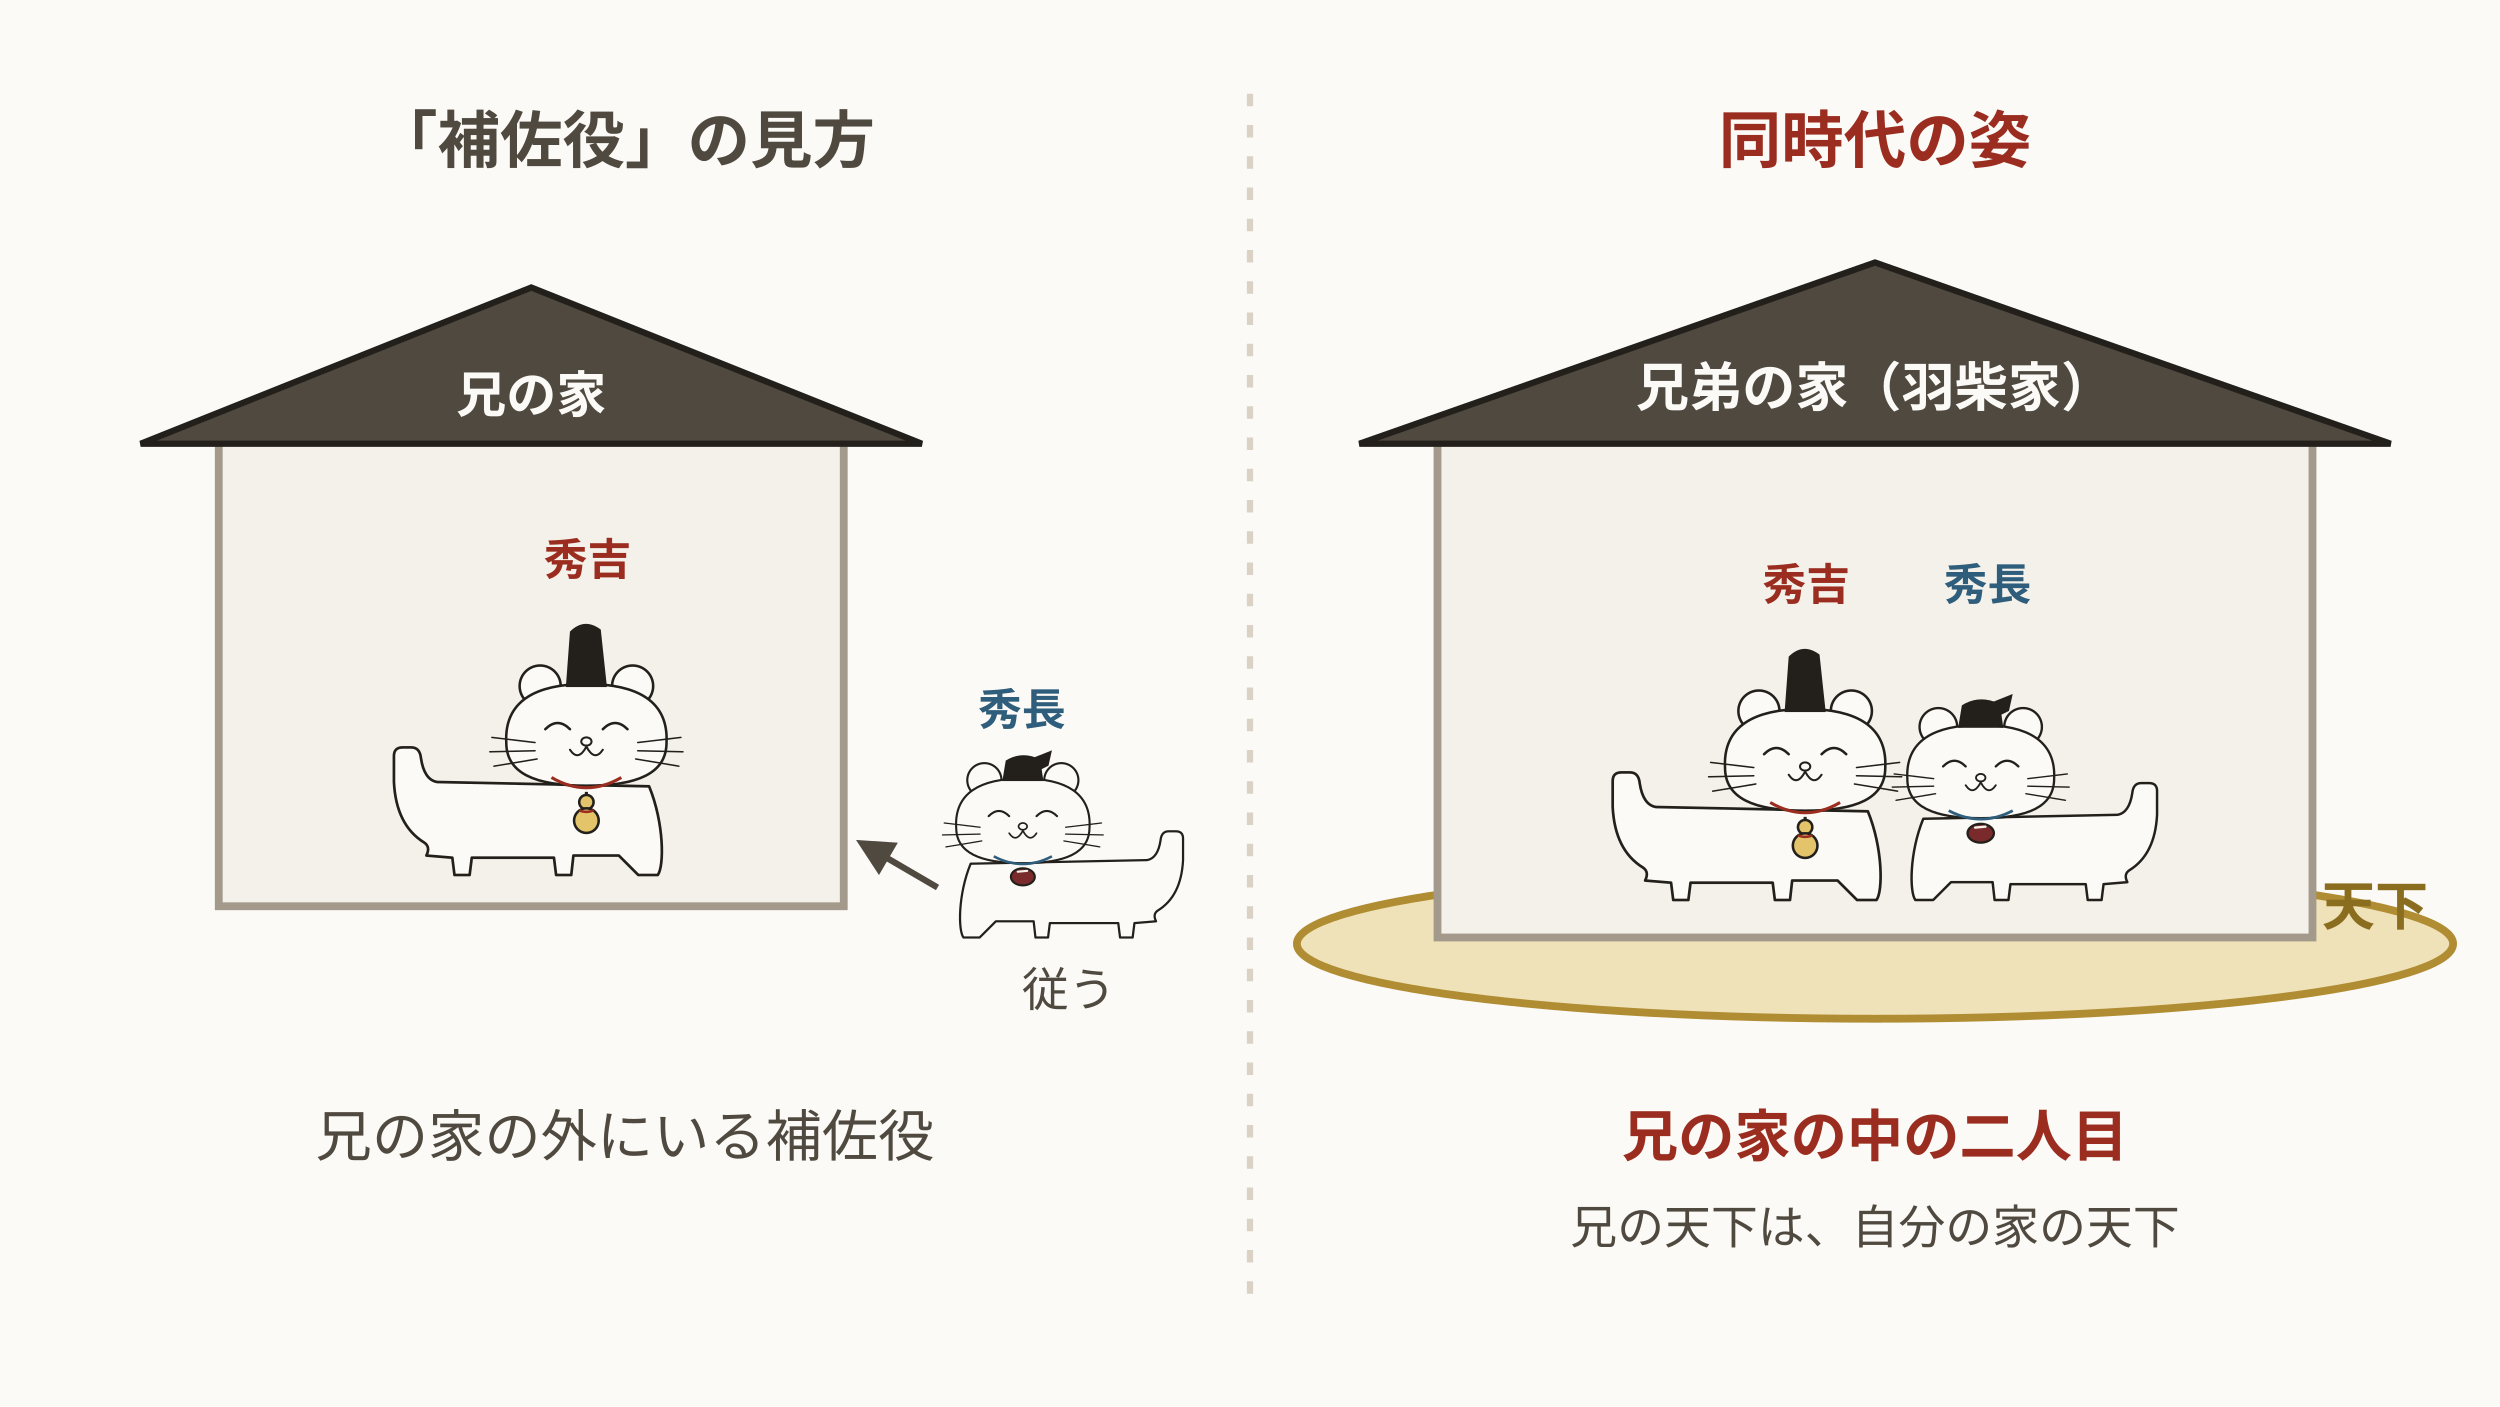
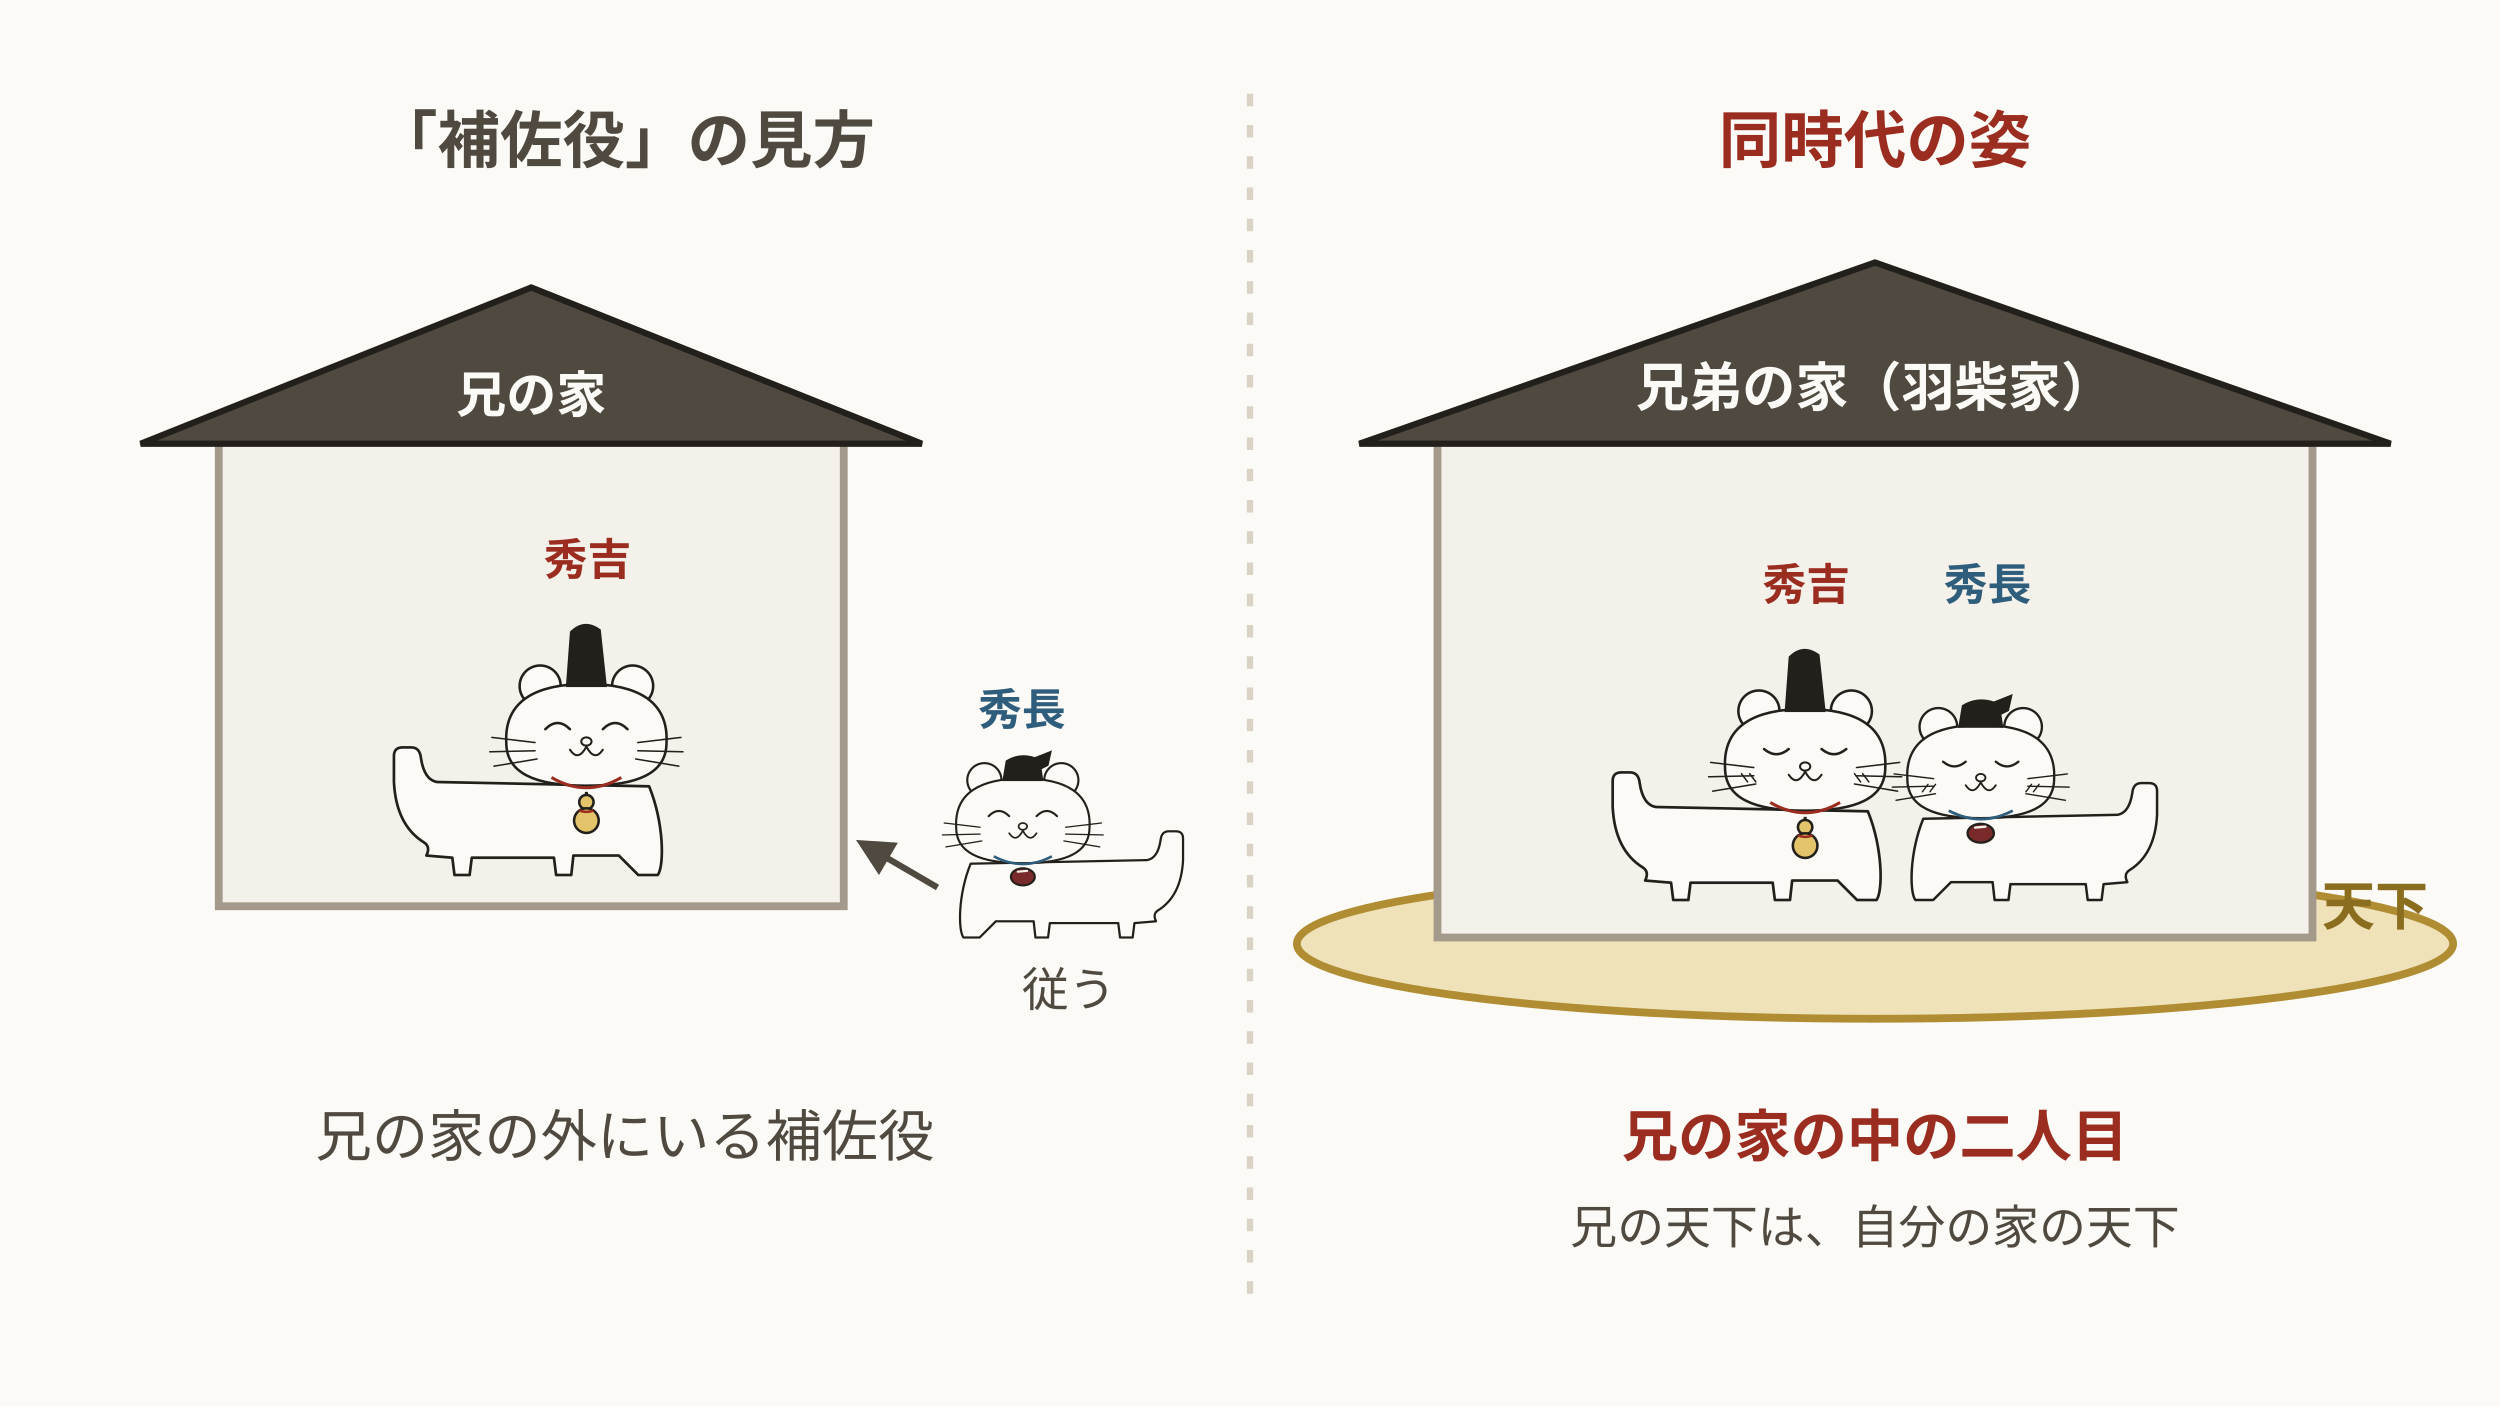
- <svg xmlns="http://www.w3.org/2000/svg" viewBox="0 0 800 450" role="img" aria-label="二つの見方を比べるイメージイラスト。左は「補佐役」の見方で、兄の家の外に弟が立って従う。右は同時代の姿で、天下の上に建つ兄の家の中に兄と弟が並ぶ。人物はみな服を着ない四つ足の猫のキャラ（ぱぱねこ）で描き、秀吉は立烏帽子と首の瓢箪、秀長は折烏帽子と首の小豆で見分ける">
+ <svg xmlns="http://www.w3.org/2000/svg" viewBox="0 0 800 450" role="img" aria-label="二つの見方を比べるイメージイラスト。左は「補佐役」の見方で、兄の家の外に弟が立って従う。右は同時代の姿で、天下の上に建つ兄の家の中に兄と弟が並ぶ。右の家の中の兄弟は楽しげな顔。人物はみな服を着ない四つ足の猫のキャラ（ぱぱねこ）で描き、秀吉は立烏帽子と首の瓢箪、秀長は折烏帽子と首の小豆で見分ける">
  <defs>
+     <g id="pn-ex-cover">
+       <path d="M-47,-24 H47 V40 H-47 Z" fill="#fbfaf6" stroke="none" />
+       <ellipse cx="0" cy="9" rx="5" ry="4" fill="none" stroke="#23201c" stroke-width="2" />
+     </g>
+     <g id="pn-ex-ki" fill="none" stroke="#23201c" stroke-linecap="round" stroke-linejoin="round">
+       <use href="#pn-ex-cover" />
+       <path d="M-44,0 Q-29,-20 -14,0 M14,0 Q29,-20 44,0" stroke-width="3" />
+       <path d="M-16,17 Q-8,27 0,14 Q8,27 16,17" stroke-width="2" />
+       <path d="M-9,23 Q0,42 9,23 Q0,27 -9,23 Z" fill="#23201c" stroke-width="1.5" />
+       <path d="M-64,24 l6,-8 M-56,24 l6,-8 M-48,24 l6,-8 M42,24 l6,-8 M50,24 l6,-8 M58,24 l6,-8" stroke-width="1.5" />
+     </g>
+     <g id="pn-ex-do" fill="none" stroke="#23201c" stroke-linecap="round">
+       <use href="#pn-ex-cover" />
+       <path d="M-42,-12 L-17,-2 M17,-2 L42,-12" stroke-width="3" />
+       <path d="M-16,28 Q-8,15 0,27 Q8,15 16,28" stroke-width="2" />
+     </g>
+     <g id="pn-ex-ai" fill="none" stroke="#23201c" stroke-linecap="round">
+       <use href="#pn-ex-cover" />
+       <path d="M-42,0 L-18,-9 M18,-9 L42,0" stroke-width="2.5" />
+       <path d="M-11,27 Q-5,19 0,25 Q5,19 11,27" stroke-width="2" />
+     </g>
+     <g id="pn-ex-namida">
+       <path d="M-34,6 Q-41,18 -34,22 Q-27,18 -34,6 Z" fill="#dfe9f0" stroke="#2f5d7c" stroke-width="2" />
+     </g>
+     <g id="pn-ex-raku" fill="none" stroke="#23201c" stroke-linecap="round">
+       <use href="#pn-ex-cover" />
+       <path d="M-40,-8 Q-28,2 -16,-8 M16,-8 Q28,2 40,-8" stroke-width="2.5" />
+       <path d="M-16,17 Q-8,29 0,14 Q8,29 16,17" stroke-width="2" />
+       <path d="M-62,24 l6,-8 M-54,24 l6,-8 M48,24 l6,-8 M56,24 l6,-8" stroke-width="1.5" />
+     </g>
    <g id="pn-head">
      <circle cx="-45" cy="-45" r="20" fill="#fbfaf6" stroke="#23201c" stroke-width="2.5" />
      <circle cx="45" cy="-45" r="20" fill="#fbfaf6" stroke="#23201c" stroke-width="2.5" />
      <path d="M-78,10 C-80,-30 -50,-47 0,-47 C50,-47 80,-30 78,10 C78,40 50,52 0,52 C-50,52 -78,40 -78,10 Z" fill="#fbfaf6" stroke="#23201c" stroke-width="2.5" />
      <path d="M-40,-3 Q-28,-15 -16,-3 M16,-3 Q28,-15 40,-3" fill="none" stroke="#23201c" stroke-width="2.5" stroke-linecap="round" />
      <ellipse cx="0" cy="9" rx="5" ry="4" fill="none" stroke="#23201c" stroke-width="2" />
      <path d="M-16,17 Q-8,29 0,14 Q8,29 16,17" fill="none" stroke="#23201c" stroke-width="2" stroke-linecap="round" />
      <path d="M-50,10 L-92,5 M-50,18 L-94,19 M-48,26 L-90,33 M50,10 L92,5 M50,18 L94,19 M48,26 L90,33" stroke="#23201c" stroke-width="1.5" stroke-linecap="round" />
    </g>
    <g id="pn-base">
      <path d="M-109,-82 C-123,-48 -123,-8 -117,0 L-99,0 L-81,-18 L-39,-18 L-37,0 L-23,0 L-21,-16 L55,-16 L57,0 L71,0 L73,-16 L97,-18 Q93,-26 99,-30 Q125,-46 127,-86 L127,-110 Q127,-118 119,-118 L111,-118 Q103,-118 102,-108 Q99,-88 87,-86 Z" fill="#fbfaf6" stroke="#23201c" stroke-width="2.5" stroke-linejoin="round" />
      <use href="#pn-head" transform="translate(-51,-132) scale(0.95)" />
    </g>
    <marker id="ai" viewBox="0 0 10 10" refX="8" refY="5" markerWidth="6" markerHeight="6" orient="auto">
      <path d="M0,0 L10,5 L0,10 Z" fill="#4f4940" />
    </marker>
  </defs>
  <rect width="800" height="450" fill="#fbfaf6" />
  <path d="M400,30 V420" stroke="#d9d2c5" stroke-width="2" stroke-dasharray="4 6" />
  <g font-family="'Noto Serif JP','Yu Mincho','Hiragino Mincho ProN',serif" text-anchor="middle">
    <text x="200" y="52" font-size="20" font-weight="700" fill="#4f4940">「補佐役」の見方</text>
    <rect x="70" y="140" width="200" height="150" fill="#f4f1ea" stroke="#a39a8c" stroke-width="2.5" />
    <path d="M45,142 L170,92 L295,142 Z" fill="#4f4940" stroke="#23201c" stroke-width="2" />
    <text x="170" y="132" font-size="16" font-weight="700" fill="#fbfaf6">兄の家</text>
    <g transform="translate(170,280) scale(-0.346,0.346)">
      <use href="#pn-base" />
      <g transform="translate(-51,-132) scale(0.95)">
        <path d="M-20,-44 L-14,-100 Q2,-112 16,-98 L20,-44 Z" fill="#23201c" />
        <path d="M-34,44 Q0,64 34,44" fill="none" stroke="#9b2d20" stroke-width="3" />
        <path d="M0,58 V62" stroke="#23201c" stroke-width="3" />
        <circle cx="0" cy="68" r="7" fill="#e3c46a" stroke="#23201c" stroke-width="2.5" />
        <circle cx="0" cy="86" r="12" fill="#e3c46a" stroke="#23201c" stroke-width="2.5" />
        <path d="M-7,76 Q0,79 7,76" fill="none" stroke="#9b2d20" stroke-width="2.5" />
      </g>
    </g>
    <g transform="translate(342,300) scale(0.288,0.288)">
      <use href="#pn-base" />
      <g transform="translate(-51,-132) scale(0.95)">
        <path d="M-24,-44 L-20,-68 Q-4,-78 14,-72 L34,-80 L30,-62 L22,-58 L24,-44 Z" fill="#23201c" />
        <path d="M-34,44 Q0,62 34,44" fill="none" stroke="#2f5d7c" stroke-width="3" />
        <ellipse cx="0" cy="68" rx="14" ry="10" fill="#7a2a2a" stroke="#23201c" stroke-width="2.5" />
        <path d="M-6,62 L5,61" stroke="#f4f1ea" stroke-width="2.5" stroke-linecap="round" />
      </g>
    </g>
    <path d="M300,284 L276,270" stroke="#4f4940" stroke-width="2" marker-end="url(#ai)" />
    <text x="342" y="322" font-size="15" fill="#4f4940">従う</text>
    <text x="188" y="184" font-size="14" font-weight="700" fill="#9b2d20">秀吉</text>
    <text x="327" y="232" font-size="14" font-weight="700" fill="#2f5d7c">秀長</text>
    <text x="200" y="370" font-size="18" fill="#4f4940">兄の家の外にいる補佐役</text>
    <text x="600" y="52" font-size="20" font-weight="700" fill="#9b2d20">同時代の姿</text>
    <ellipse cx="600" cy="302" rx="185" ry="24" fill="#efe2b8" stroke="#b08d33" stroke-width="2.5" />
    <rect x="460" y="140" width="280" height="160" fill="#f4f1ea" stroke="#a39a8c" stroke-width="2.5" />
    <text x="760" y="296" font-size="17" font-weight="700" fill="#8a6d1f">天下</text>
    <path d="M435,142 L600,84 L765,142 Z" fill="#4f4940" stroke="#23201c" stroke-width="2" />
    <text x="600" y="130" font-size="17" font-weight="700" fill="#fbfaf6">兄弟の家（羽柴家）</text>
    <g transform="translate(560,288) scale(-0.346,0.346)">
      <use href="#pn-base" />
      <g transform="translate(-51,-132) scale(0.95)">
+         <use href="#pn-ex-raku" />
        <path d="M-20,-44 L-14,-100 Q2,-112 16,-98 L20,-44 Z" fill="#23201c" />
        <path d="M-34,44 Q0,64 34,44" fill="none" stroke="#9b2d20" stroke-width="3" />
        <path d="M0,58 V62" stroke="#23201c" stroke-width="3" />
        <circle cx="0" cy="68" r="7" fill="#e3c46a" stroke="#23201c" stroke-width="2.5" />
        <circle cx="0" cy="86" r="12" fill="#e3c46a" stroke="#23201c" stroke-width="2.5" />
        <path d="M-7,76 Q0,79 7,76" fill="none" stroke="#9b2d20" stroke-width="2.5" />
      </g>
    </g>
    <g transform="translate(650,288) scale(0.317,0.317)">
      <use href="#pn-base" />
      <g transform="translate(-51,-132) scale(0.95)">
+         <use href="#pn-ex-raku" />
        <path d="M-24,-44 L-20,-68 Q-4,-78 14,-72 L34,-80 L30,-62 L22,-58 L24,-44 Z" fill="#23201c" />
        <path d="M-34,44 Q0,62 34,44" fill="none" stroke="#2f5d7c" stroke-width="3" />
        <ellipse cx="0" cy="68" rx="14" ry="10" fill="#7a2a2a" stroke="#23201c" stroke-width="2.5" />
        <path d="M-6,62 L5,61" stroke="#f4f1ea" stroke-width="2.5" stroke-linecap="round" />
      </g>
    </g>
    <text x="600" y="370" font-size="18" font-weight="700" fill="#9b2d20">兄の家の中の二人目</text>
    <text x="600" y="398" font-size="15" fill="#4f4940">兄の天下は、自分の家の天下</text>
    <text x="578" y="192" font-size="14" font-weight="700" fill="#9b2d20">秀吉</text>
    <text x="636" y="192" font-size="14" font-weight="700" fill="#2f5d7c">秀長</text>
  </g>
</svg>
